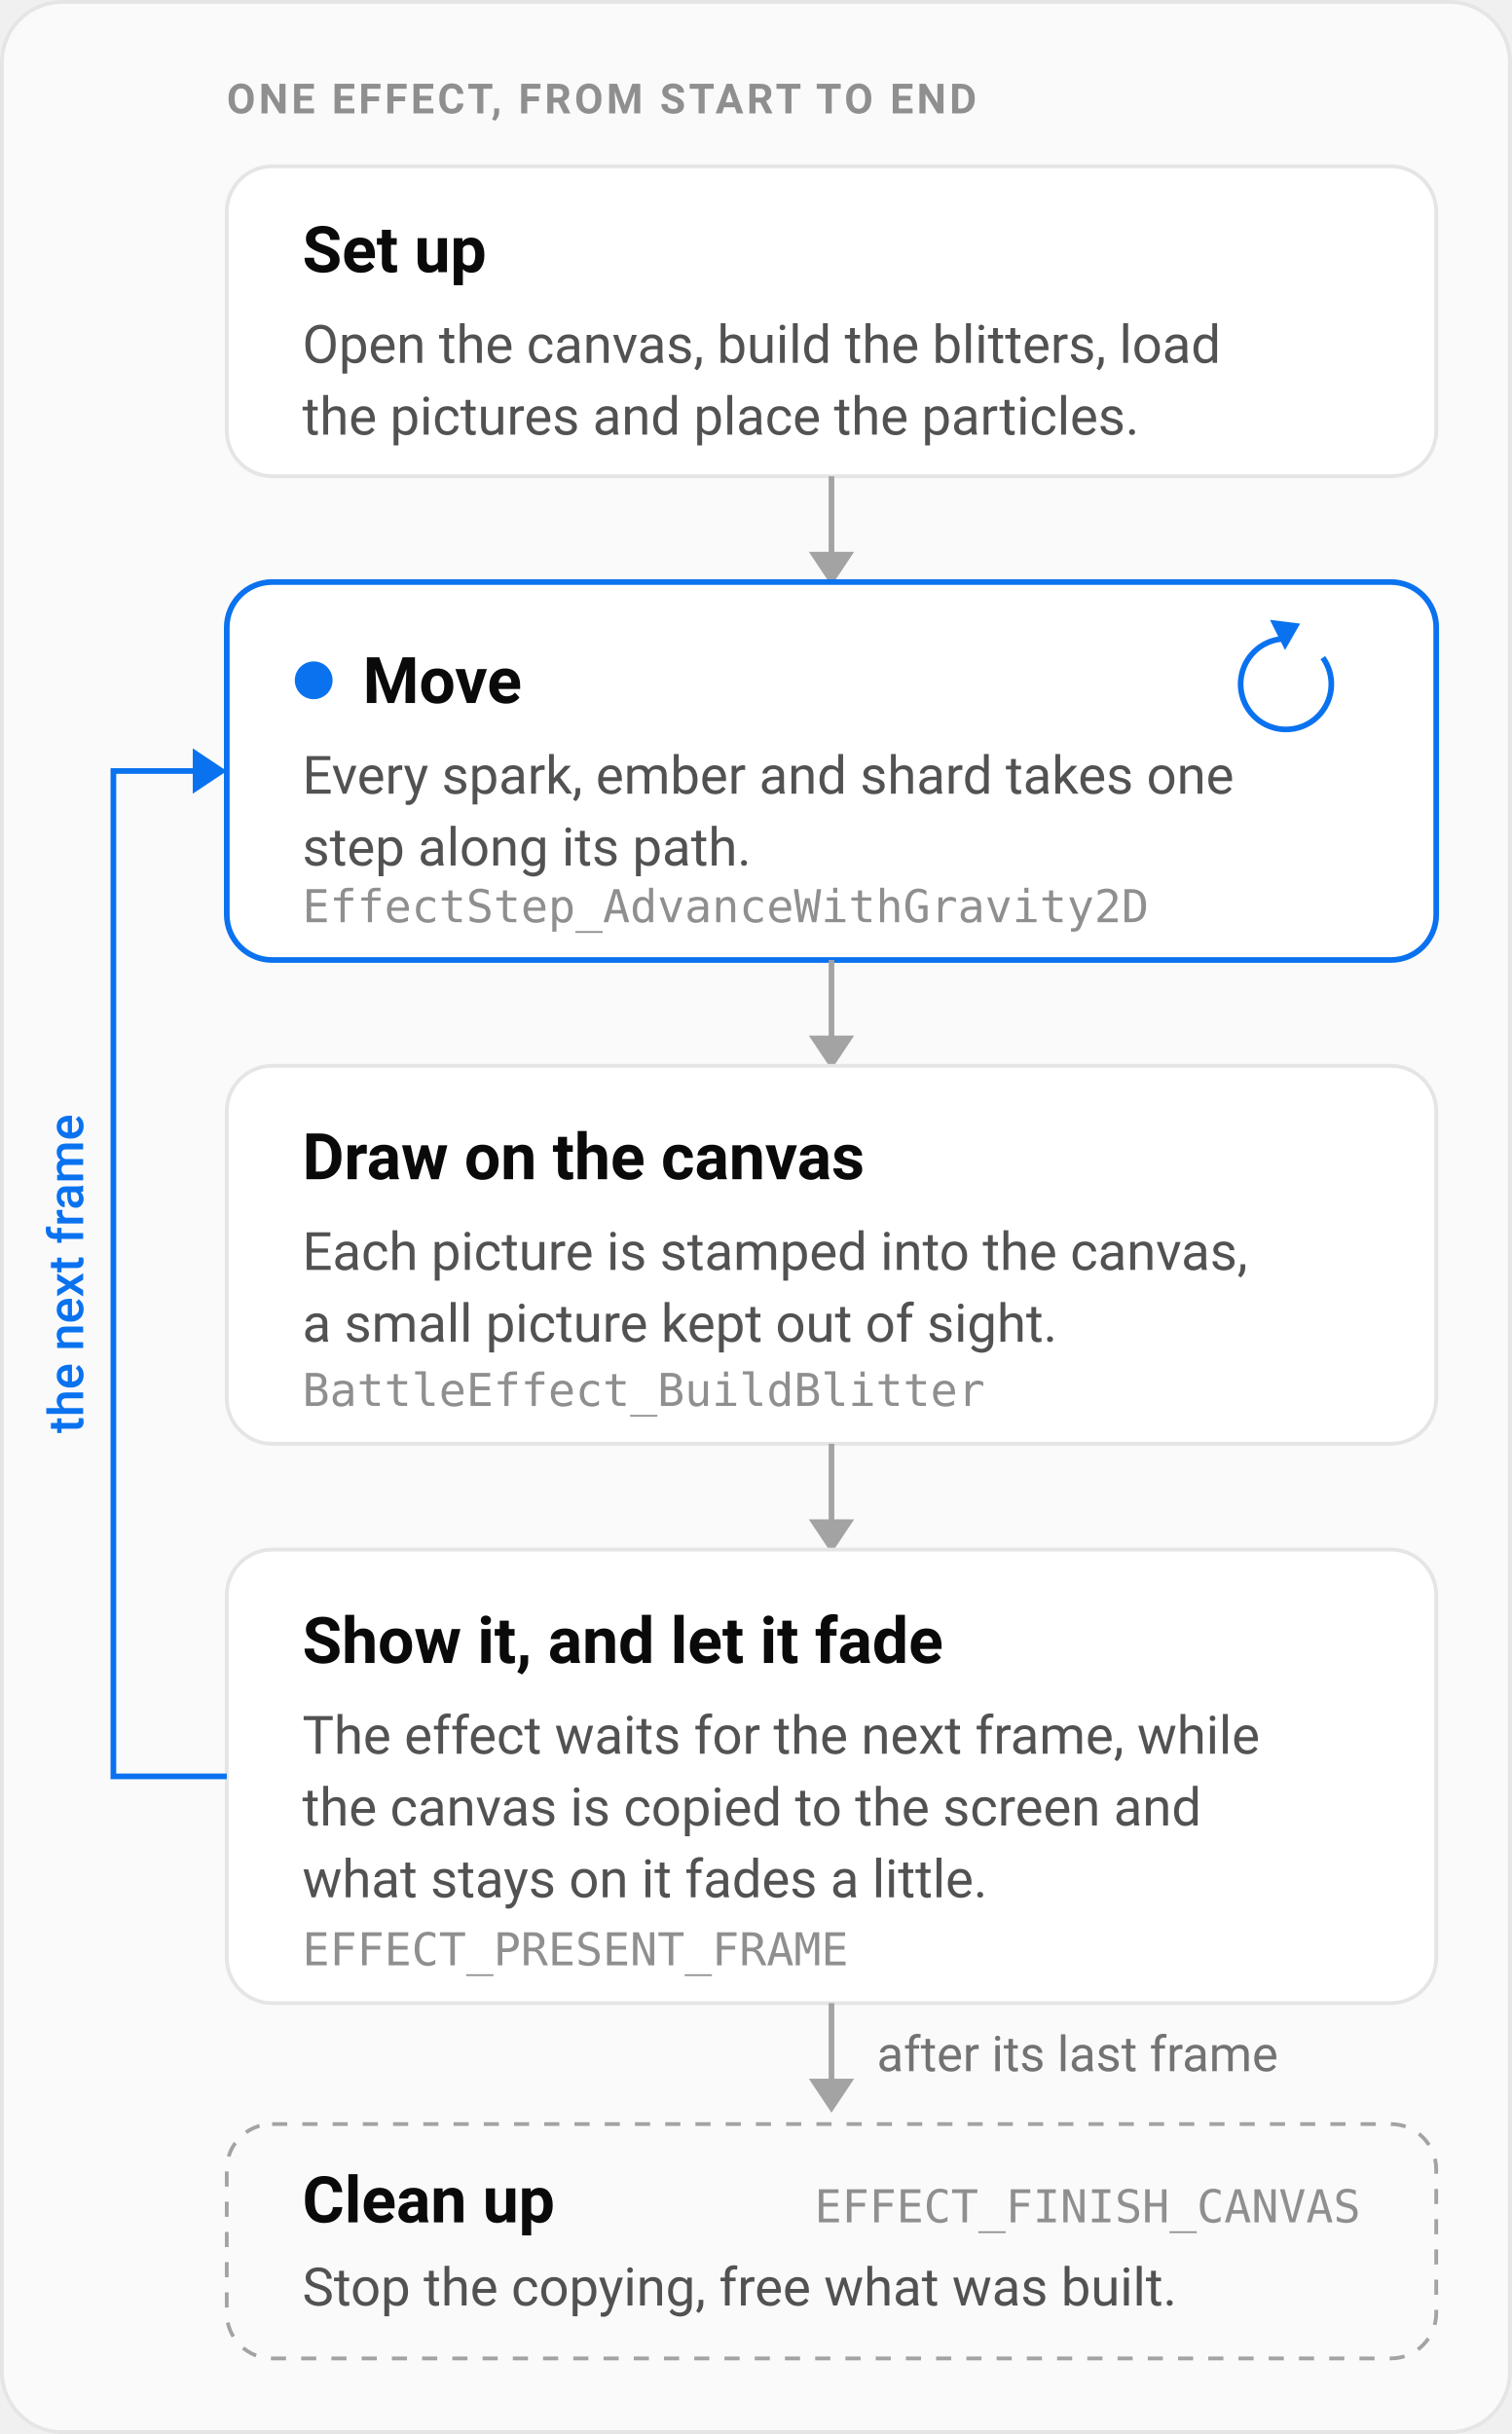
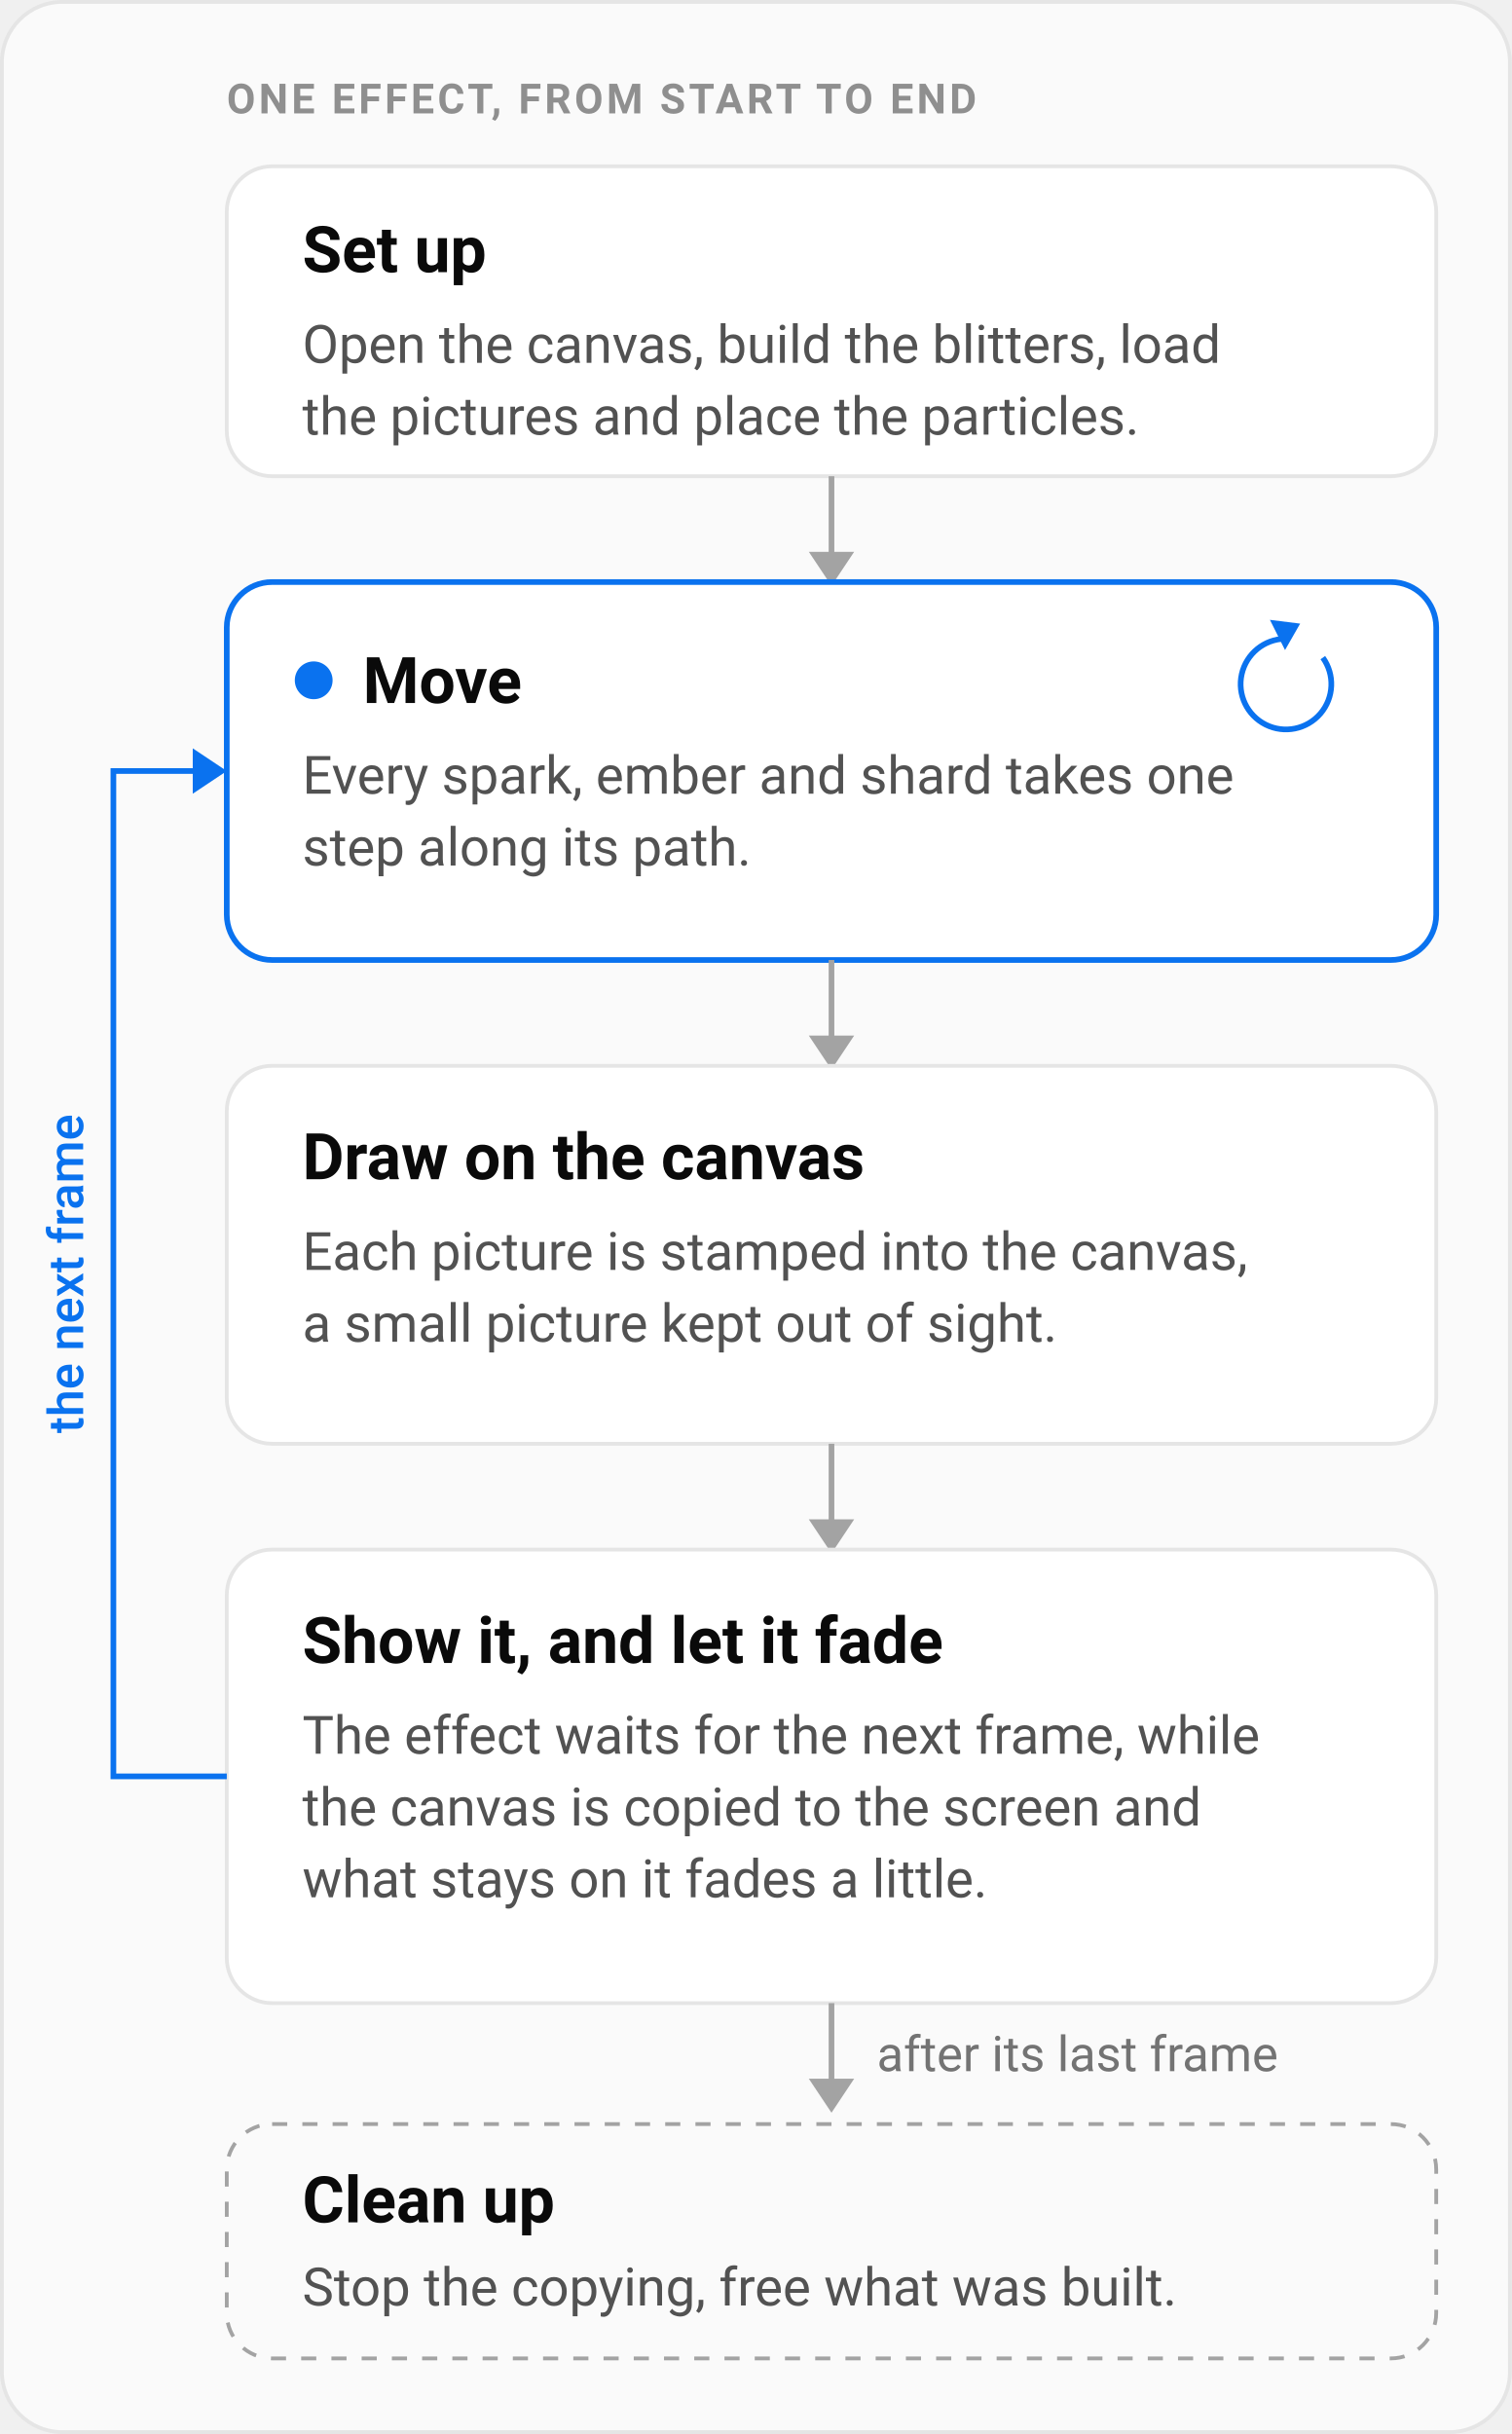
<svg xmlns="http://www.w3.org/2000/svg" width="480" viewBox="0 0 400 644" role="img" aria-labelledby="title desc">
  <style>
    .panel { fill: #fafafa; stroke: #e5e5e5; }
    .card { fill: #ffffff; stroke: #e5e5e5; }
    .card-accent { fill: #ffffff; stroke: #0a72ef; stroke-width: 1.5; }
    .card-exit { fill: #fafafa; stroke: #a3a3a3; stroke-dasharray: 4 4; }
    .chip { fill: #f0f6ff; stroke: #bcd7fb; }
    .chip-wait { fill: #f5f5f5; stroke: #d4d4d4; }
    .h { fill: #0a0a0a; font: 600 15px ui-sans-serif, system-ui, -apple-system, "Segoe UI", Roboto, sans-serif; }
    .h17 { fill: #0a0a0a; font: 600 17px ui-sans-serif, system-ui, -apple-system, "Segoe UI", Roboto, sans-serif; }
    .p { fill: #525252; font: 400 14px ui-sans-serif, system-ui, -apple-system, "Segoe UI", Roboto, sans-serif; }
    .k { fill: #0a72ef; font: 500 13px ui-sans-serif, system-ui, -apple-system, "Segoe UI", Roboto, sans-serif; }
    .kw { fill: #525252; font: 500 13px ui-sans-serif, system-ui, -apple-system, "Segoe UI", Roboto, sans-serif; }
    .small { fill: #8f8f8f; font: 400 12px ui-sans-serif, system-ui, -apple-system, "Segoe UI", Roboto, sans-serif; }
    .code { fill: #8f8f8f; font: 400 12px ui-monospace, SFMono-Regular, Menlo, Consolas, monospace; }
    .eyebrow { fill: #8f8f8f; font: 600 11px ui-sans-serif, system-ui, -apple-system, "Segoe UI", Roboto, sans-serif; letter-spacing: 0.08em; }
    .label { fill: #737373; font: 400 13px ui-sans-serif, system-ui, -apple-system, "Segoe UI", Roboto, sans-serif; }
    .wire { fill: none; stroke: #a3a3a3; stroke-width: 1.5; }
    .wire-accent { fill: none; stroke: #0a72ef; stroke-width: 1.5; }
    .head { fill: #a3a3a3; }
    .head-accent { fill: #0a72ef; }
    .dot { fill: #0a72ef; }
    .frame { fill: none; stroke: #d4d4d4; stroke-width: 1; }
    .canvasbg { fill: #101014; }

    @media (prefers-color-scheme: dark) {
      .panel { fill: #0a0a0a; stroke: #262626; }
      .card { fill: #111111; stroke: #2e2e2e; }
      .card-accent { fill: #111111; stroke: #3b8eff; }
      .card-exit { fill: #0a0a0a; stroke: #525252; }
      .chip { fill: #0d1a2e; stroke: #1e3a66; }
      .chip-wait { fill: #1a1a1a; stroke: #333333; }
      .h, .h17 { fill: #ededed; }
      .p, .kw { fill: #a1a1a1; }
      .k { fill: #66a6ff; }
      .small, .code, .eyebrow { fill: #7c7c7c; }
      .label { fill: #8f8f8f; }
      .wire { stroke: #5c5c5c; }
      .wire-accent { stroke: #3b8eff; }
      .head { fill: #5c5c5c; }
      .head-accent { fill: #3b8eff; }
      .dot { fill: #3b8eff; }
      .frame { stroke: #333333; }

    }
  </style>
  <rect class="panel" x="0.5" y="0.5" width="399" height="643" rx="16" />
  <text class="eyebrow" x="60" y="30">ONE EFFECT, FROM START TO END</text>
  <rect class="card" x="60" y="44" width="320" height="82" rx="12" />
  <text class="h17" x="80" y="72">Set up</text>
  <text class="p" x="80" y="96">Open the canvas, build the blitters, load</text>
  <text class="p" x="80" y="115">the pictures and place the particles.</text>
  <path class="wire" d="M 220 126 V 150" />
  <path class="head" d="M 214 146 h 12 l -6 9 z" />
  <rect class="card-accent" x="60" y="154" width="320" height="100" rx="12" />
  <circle class="dot" cx="83" cy="180" r="5" />
  <text class="h17" x="96" y="186">Move</text>
  <text class="p" x="80" y="210">Every spark, ember and shard takes one</text>
  <text class="p" x="80" y="229">step along its path.</text>
-   <text class="code" x="80" y="244">EffectStep_AdvanceWithGravity2D</text>
  <path class="wire-accent" d="M 350 174 a 12 12 0 1 1 -10 -5" />
  <path class="head-accent" d="M 336 164 l 8 1 l -4 7 z" />
  <path class="wire" d="M 220 254 V 278" />
  <path class="head" d="M 214 274 h 12 l -6 9 z" />
  <rect class="card" x="60" y="282" width="320" height="100" rx="12" />
  <text class="h17" x="80" y="312">Draw on the canvas</text>
  <text class="p" x="80" y="336">Each picture is stamped into the canvas,</text>
  <text class="p" x="80" y="355">a small picture kept out of sight.</text>
-   <text class="code" x="80" y="372">BattleEffect_BuildBlitter</text>
  <path class="wire" d="M 220 382 V 406" />
  <path class="head" d="M 214 402 h 12 l -6 9 z" />
  <rect class="card" x="60" y="410" width="320" height="120" rx="12" />
  <text class="h17" x="80" y="440">Show it, and let it fade</text>
  <text class="p" x="80" y="464">The effect waits for the next frame, while</text>
  <text class="p" x="80" y="483">the canvas is copied to the screen and</text>
  <text class="p" x="80" y="502">what stays on it fades a little.</text>
-   <text class="code" x="80" y="520">EFFECT_PRESENT_FRAME</text>
  <path class="wire-accent" d="M 60 470 H 30 V 204 H 54" />
  <path class="head-accent" d="M 51 198 v 12 l 9 -6 z" />
  <text class="k" transform="translate(22 337) rotate(-90)" text-anchor="middle">the next frame</text>
  <path class="wire" d="M 220 530 V 554" />
  <path class="head" d="M 214 550 h 12 l -6 9 z" />
  <text class="label" x="232" y="548">after its last frame</text>
  <rect class="card-exit" x="60" y="562" width="320" height="62" rx="12" />
  <text class="h17" x="80" y="588">Clean up</text>
  <text class="p" x="80" y="610">Stop the copying, free what was built.</text>
-   <text class="code" x="360" y="588" text-anchor="end">EFFECT_FINISH_CANVAS</text>
</svg>
